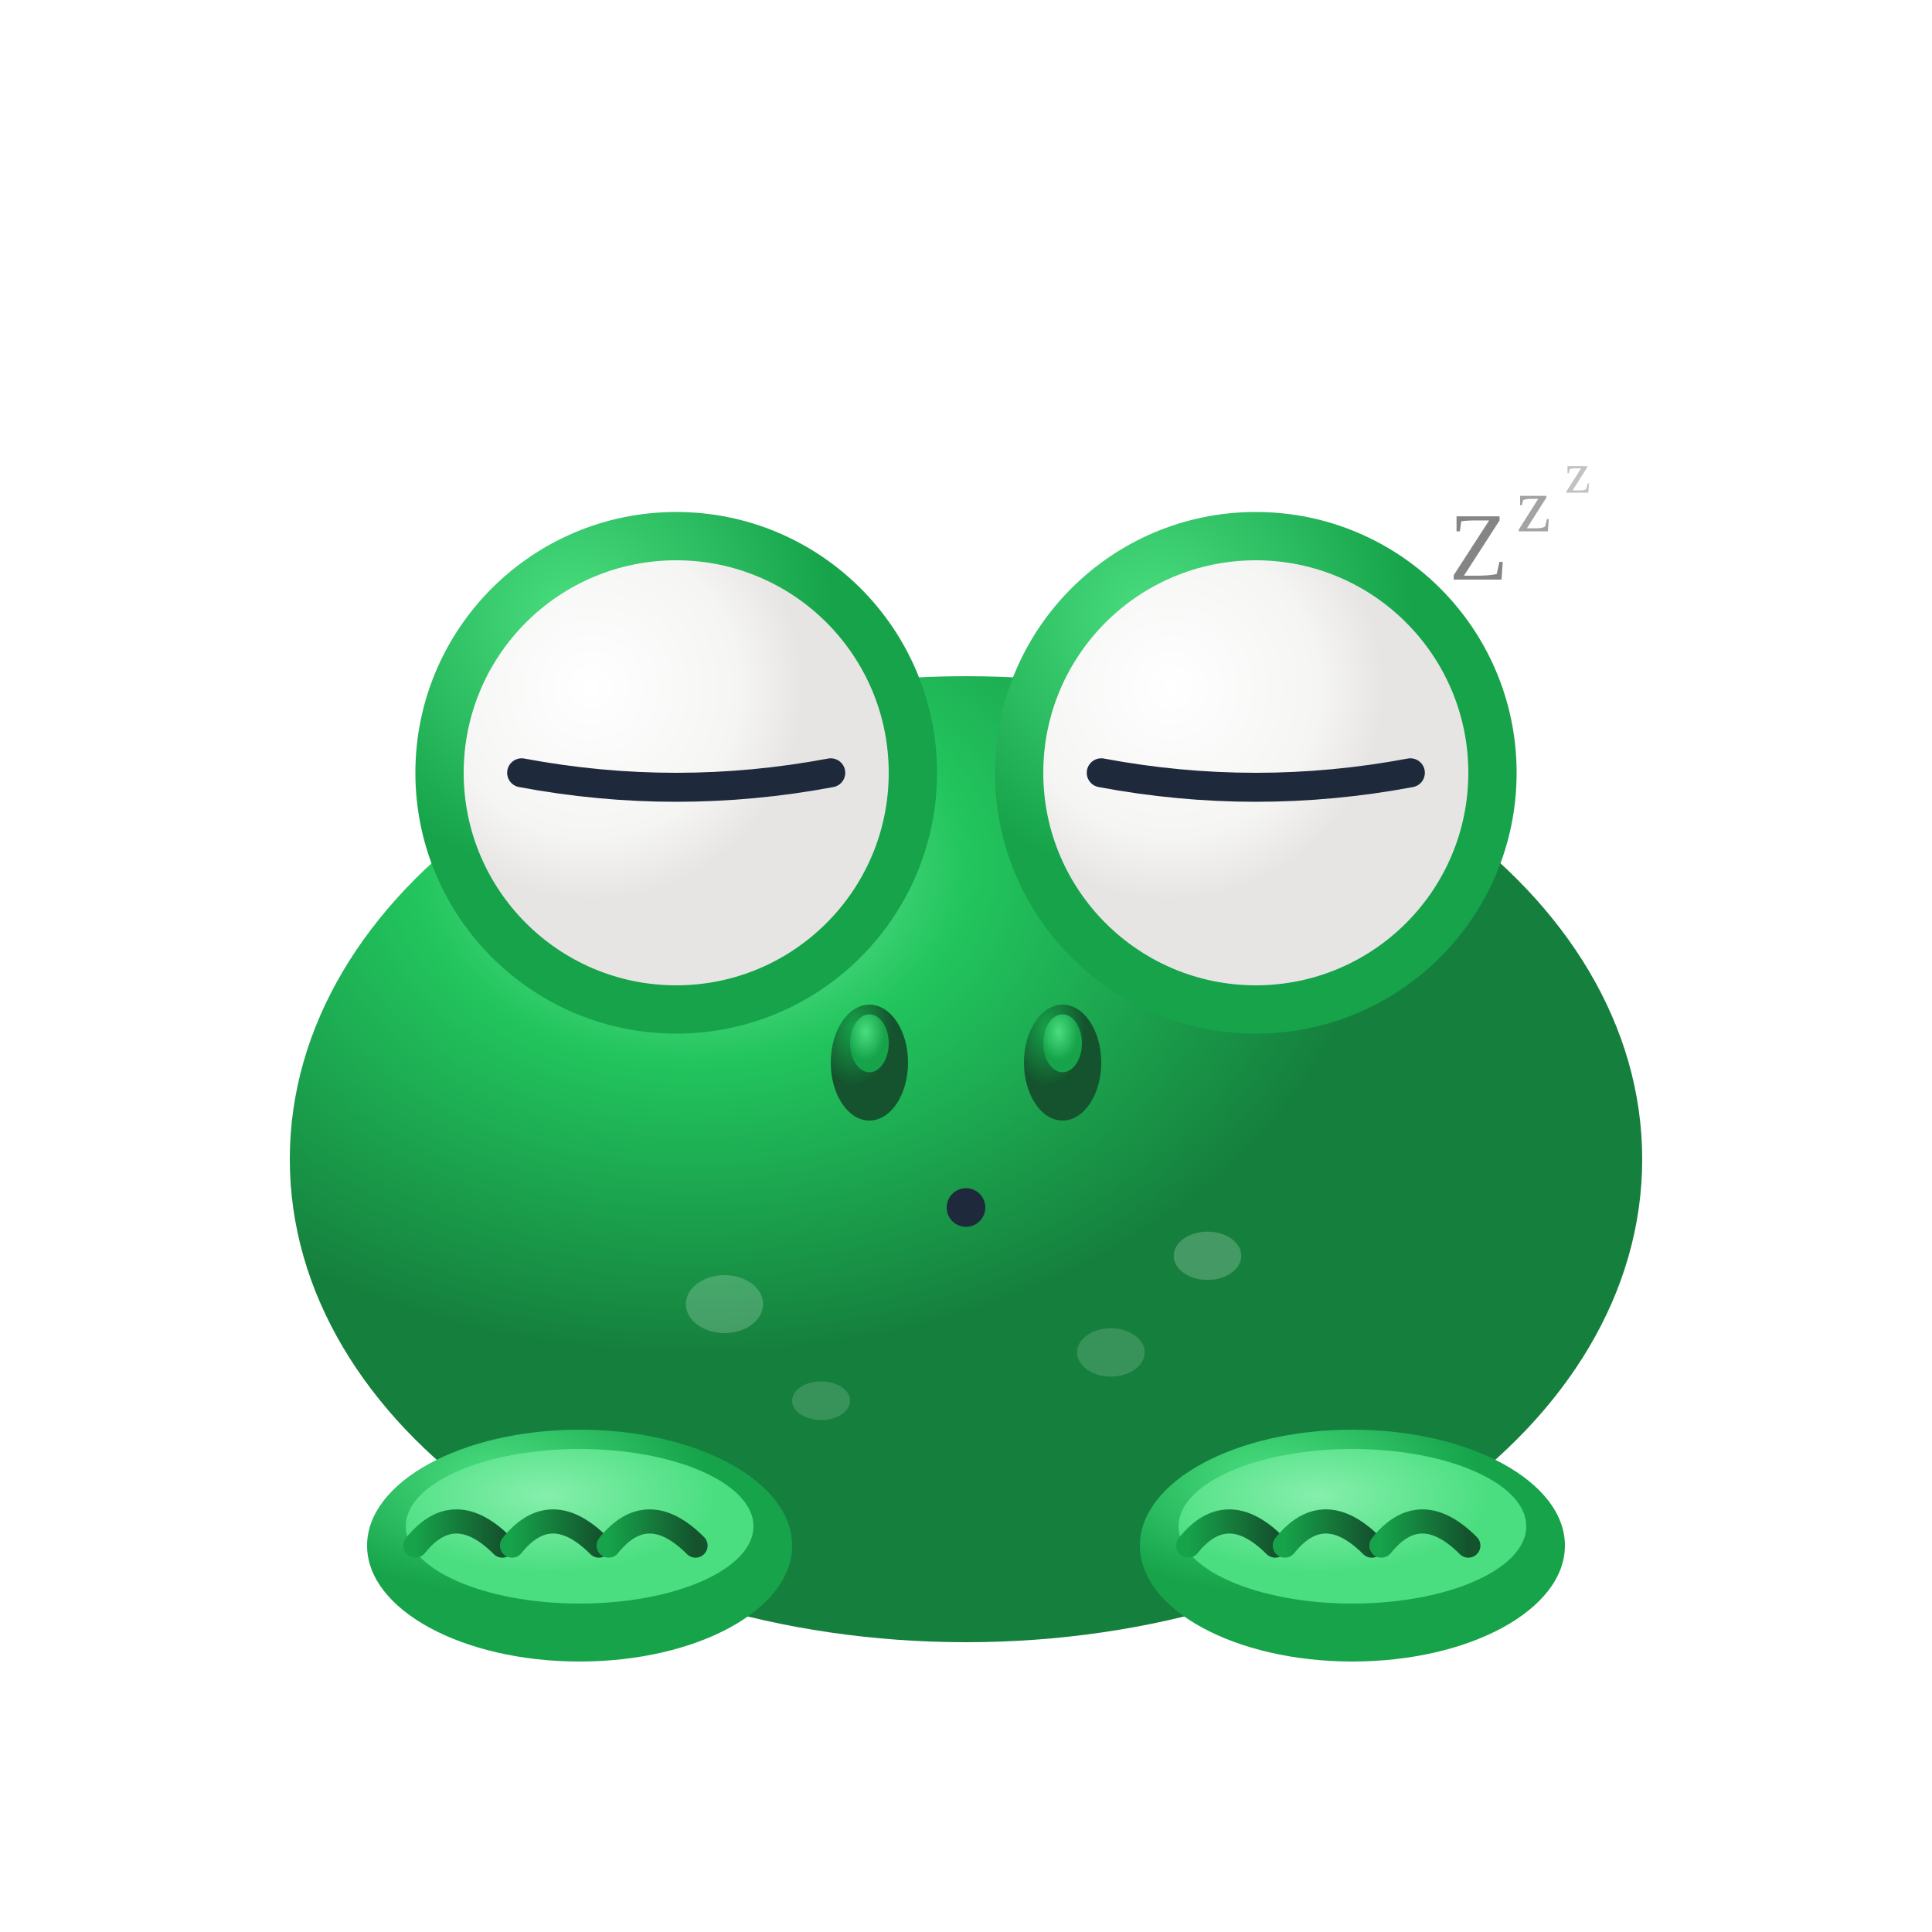
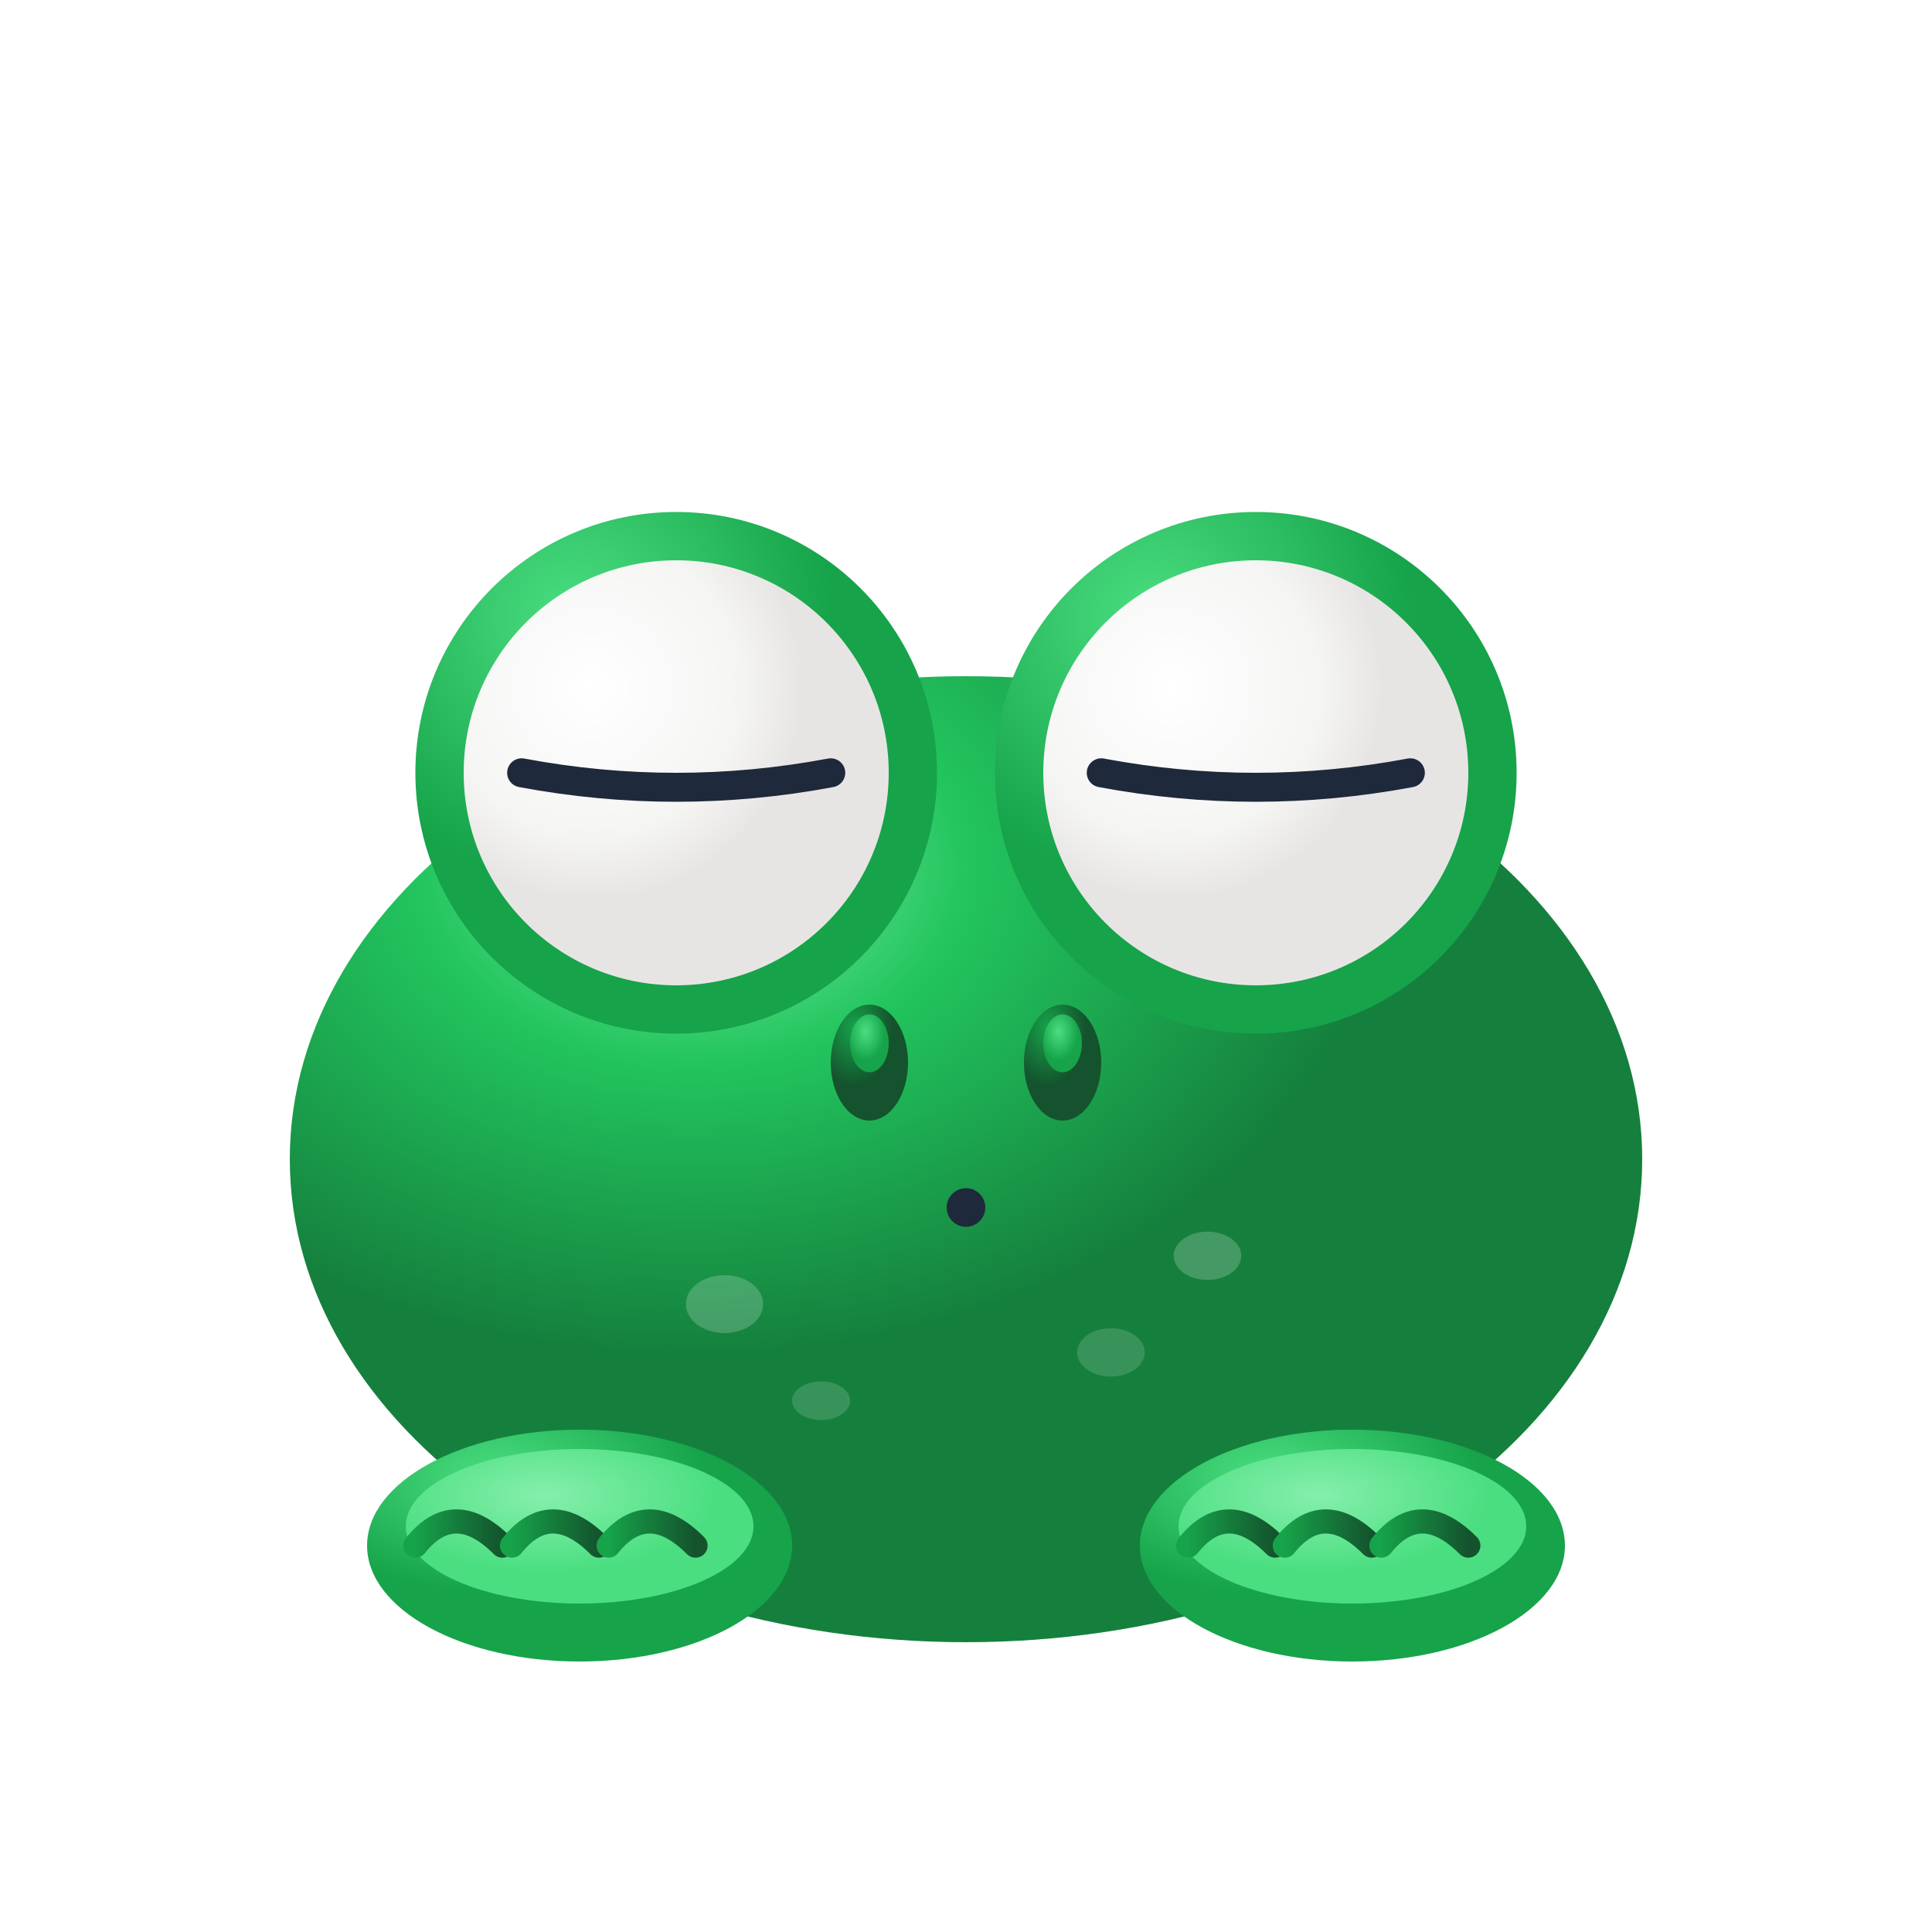
<svg xmlns="http://www.w3.org/2000/svg" viewBox="0 0 200 200">
  <defs>
    <radialGradient id="froggiBody3D" cx="0.3" cy="0.2">
      <stop offset="0%" style="stop-color:#86efac;stop-opacity:1" />
      <stop offset="40%" style="stop-color:#22c55e;stop-opacity:1" />
      <stop offset="100%" style="stop-color:#15803d;stop-opacity:1" />
    </radialGradient>
    <radialGradient id="froggiEyeBase3D" cx="0.3" cy="0.2">
      <stop offset="0%" style="stop-color:#4ade80;stop-opacity:1" />
      <stop offset="100%" style="stop-color:#16a34a;stop-opacity:1" />
    </radialGradient>
    <radialGradient id="froggiEyeWhite3D" cx="0.3" cy="0.3">
      <stop offset="0%" style="stop-color:#ffffff;stop-opacity:1" />
      <stop offset="70%" style="stop-color:#f5f5f4;stop-opacity:1" />
      <stop offset="100%" style="stop-color:#e7e5e4;stop-opacity:1" />
    </radialGradient>
    <radialGradient id="froggiPupil3D" cx="0.3" cy="0.3">
      <stop offset="0%" style="stop-color:#374151;stop-opacity:1" />
      <stop offset="100%" style="stop-color:#1e293b;stop-opacity:1" />
    </radialGradient>
    <linearGradient id="froggiMouth3D" x1="0" y1="0" x2="1" y2="0">
      <stop offset="0%" style="stop-color:#374151;stop-opacity:1" />
      <stop offset="50%" style="stop-color:#1e293b;stop-opacity:1" />
      <stop offset="100%" style="stop-color:#374151;stop-opacity:1" />
    </linearGradient>
    <linearGradient id="froggiMouthHighlight" x1="0" y1="0" x2="1" y2="0">
      <stop offset="0%" style="stop-color:rgba(255,255,255,0.3);stop-opacity:1" />
      <stop offset="50%" style="stop-color:rgba(255,255,255,0.1);stop-opacity:1" />
      <stop offset="100%" style="stop-color:rgba(255,255,255,0.3);stop-opacity:1" />
    </linearGradient>
    <radialGradient id="froggiNostril3D" cx="0.3" cy="0.2">
      <stop offset="0%" style="stop-color:#16a34a;stop-opacity:1" />
      <stop offset="100%" style="stop-color:#14532d;stop-opacity:1" />
    </radialGradient>
    <radialGradient id="froggiNostrilHighlight" cx="0.4" cy="0.3">
      <stop offset="0%" style="stop-color:#4ade80;stop-opacity:1" />
      <stop offset="100%" style="stop-color:#16a34a;stop-opacity:1" />
    </radialGradient>
    <radialGradient id="froggiFeet3D" cx="0.3" cy="0.2">
      <stop offset="0%" style="stop-color:#4ade80;stop-opacity:1" />
      <stop offset="100%" style="stop-color:#16a34a;stop-opacity:1" />
    </radialGradient>
    <radialGradient id="froggiFeetHighlight" cx="0.4" cy="0.3">
      <stop offset="0%" style="stop-color:#86efac;stop-opacity:1" />
      <stop offset="100%" style="stop-color:#4ade80;stop-opacity:1" />
    </radialGradient>
    <linearGradient id="froggiToe3D" x1="0" y1="0" x2="1" y2="0">
      <stop offset="0%" style="stop-color:#16a34a;stop-opacity:1" />
      <stop offset="100%" style="stop-color:#14532d;stop-opacity:1" />
    </linearGradient>
  </defs>
  <ellipse cx="100" cy="120" rx="70" ry="50" fill="url(#froggiBody3D)" />
  <circle cx="70" cy="80" r="27" fill="url(#froggiEyeBase3D)" />
  <circle cx="130" cy="80" r="27" fill="url(#froggiEyeBase3D)" />
  <circle cx="70" cy="80" r="22" fill="url(#froggiEyeWhite3D)" />
  <circle cx="130" cy="80" r="22" fill="url(#froggiEyeWhite3D)" />
  <path d="M 54 80 Q 70 83 86 80" stroke="#1e293b" stroke-width="3" fill="none" stroke-linecap="round" />
  <path d="M 114 80 Q 130 83 146 80" stroke="#1e293b" stroke-width="3" fill="none" stroke-linecap="round" />
  <circle cx="100" cy="125" r="2" fill="#1e293b" />
  <ellipse cx="90" cy="110" rx="4" ry="6" fill="url(#froggiNostril3D)" />
  <ellipse cx="110" cy="110" rx="4" ry="6" fill="url(#froggiNostril3D)" />
  <ellipse cx="90" cy="108" rx="2" ry="3" fill="url(#froggiNostrilHighlight)" />
  <ellipse cx="110" cy="108" rx="2" ry="3" fill="url(#froggiNostrilHighlight)" />
  <ellipse cx="60" cy="160" rx="22" ry="12" fill="url(#froggiFeet3D)" />
  <ellipse cx="140" cy="160" rx="22" ry="12" fill="url(#froggiFeet3D)" />
  <ellipse cx="60" cy="158" rx="18" ry="8" fill="url(#froggiFeetHighlight)" />
  <ellipse cx="140" cy="158" rx="18" ry="8" fill="url(#froggiFeetHighlight)" />
  <path d="M 43 160 Q 47 155 52 160" stroke="url(#froggiToe3D)" stroke-width="2.5" fill="none" stroke-linecap="round" />
  <path d="M 53 160 Q 57 155 62 160" stroke="url(#froggiToe3D)" stroke-width="2.5" fill="none" stroke-linecap="round" />
  <path d="M 63 160 Q 67 155 72 160" stroke="url(#froggiToe3D)" stroke-width="2.5" fill="none" stroke-linecap="round" />
  <path d="M 123 160 Q 127 155 132 160" stroke="url(#froggiToe3D)" stroke-width="2.5" fill="none" stroke-linecap="round" />
  <path d="M 133 160 Q 137 155 142 160" stroke="url(#froggiToe3D)" stroke-width="2.5" fill="none" stroke-linecap="round" />
  <path d="M 143 160 Q 147 155 152 160" stroke="url(#froggiToe3D)" stroke-width="2.5" fill="none" stroke-linecap="round" />
  <ellipse cx="75" cy="135" rx="4" ry="3" fill="rgba(255,255,255,0.2)" />
  <ellipse cx="125" cy="130" rx="3.5" ry="2.5" fill="rgba(255,255,255,0.2)" />
  <ellipse cx="85" cy="145" rx="3" ry="2" fill="rgba(255,255,255,0.15)" />
  <ellipse cx="115" cy="140" rx="3.5" ry="2.5" fill="rgba(255,255,255,0.15)" />
-   <text x="150" y="60" font-size="10" fill="#666" opacity="0.8">Z</text>
-   <text x="157" y="55" font-size="8" fill="#666" opacity="0.6">z</text>
-   <text x="162" y="51" font-size="6" fill="#666" opacity="0.4">z</text>
</svg>
